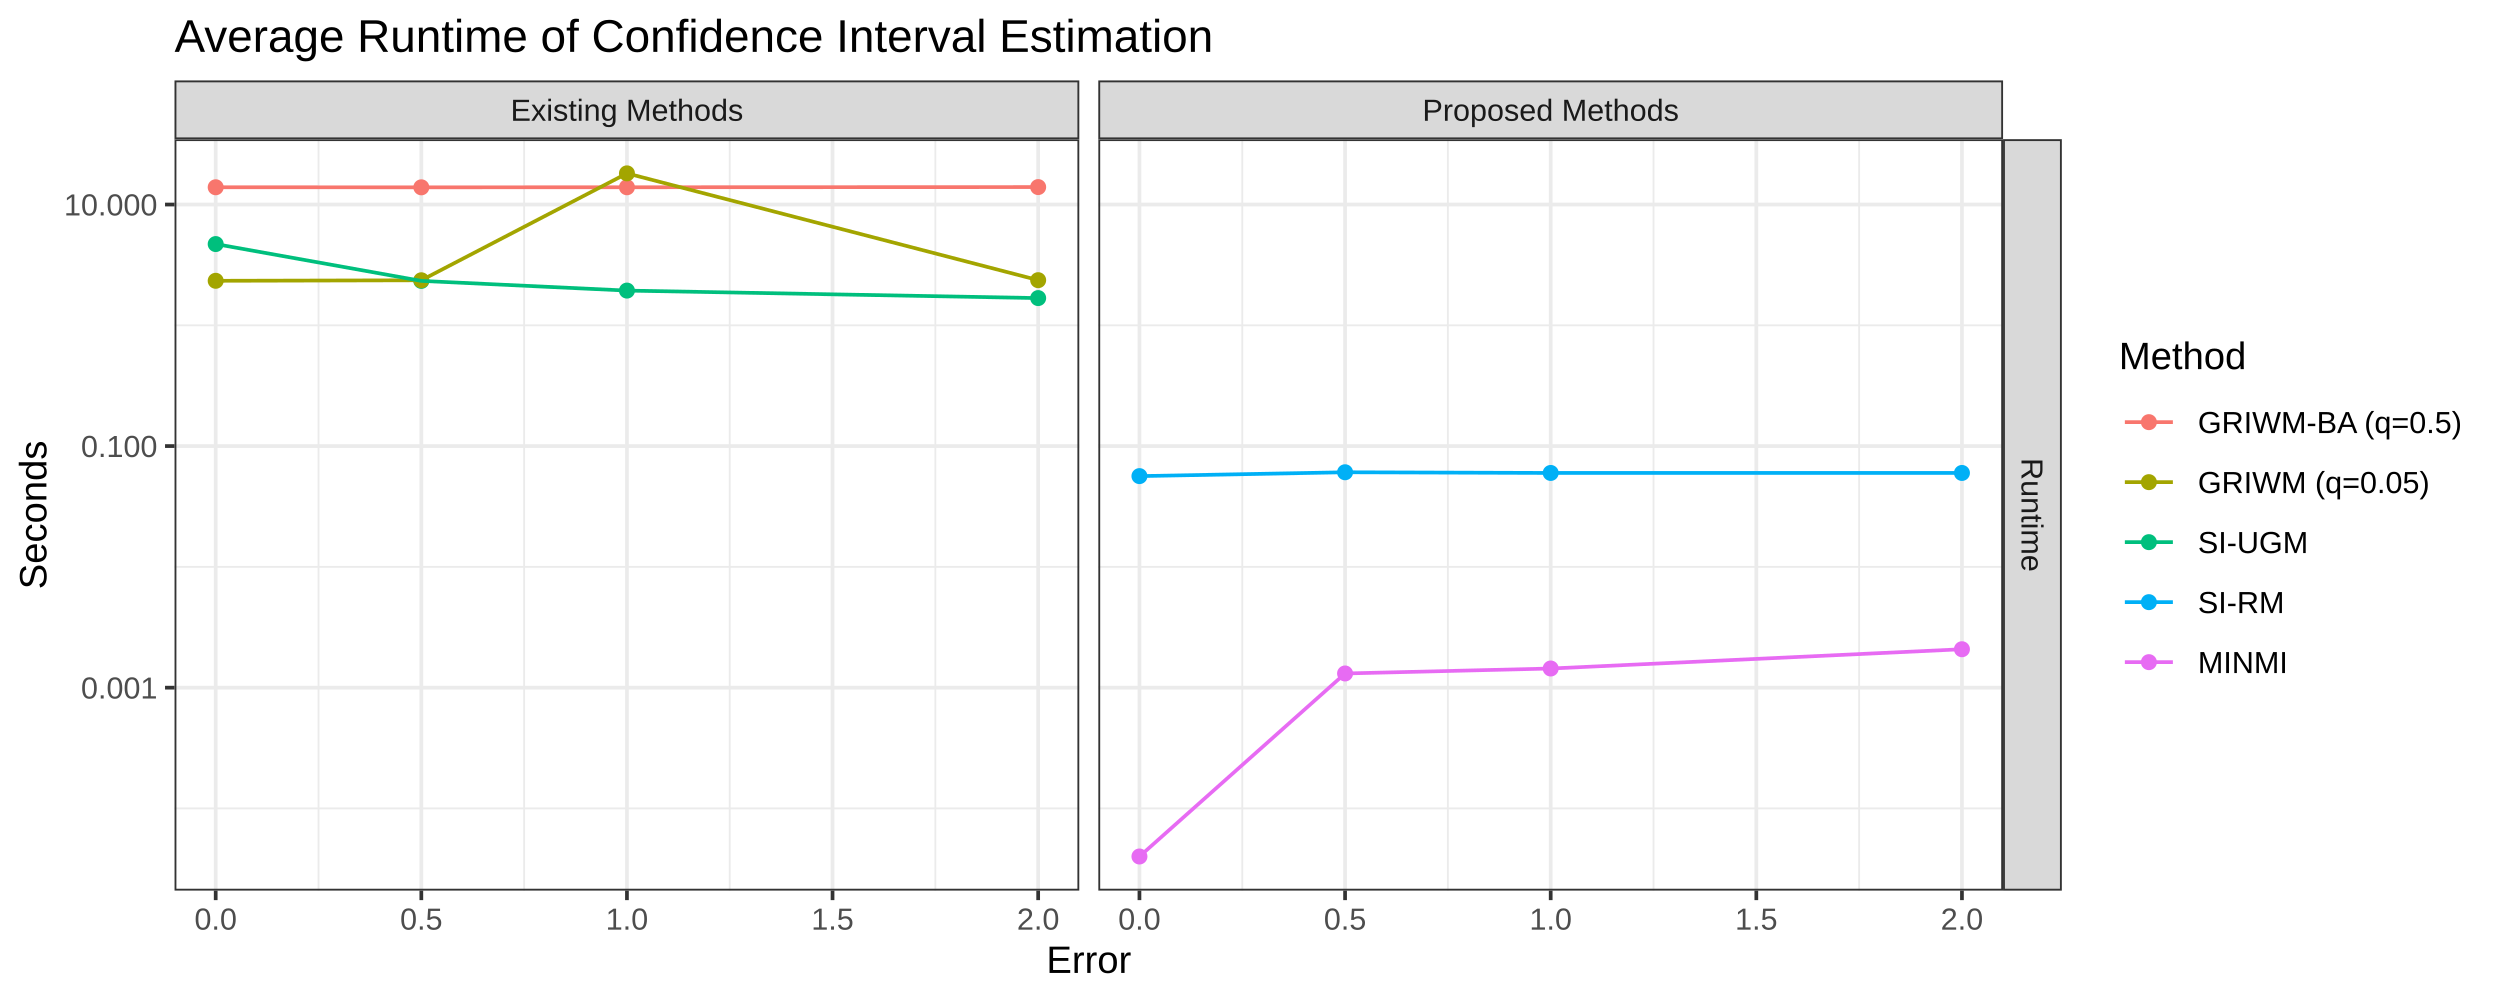
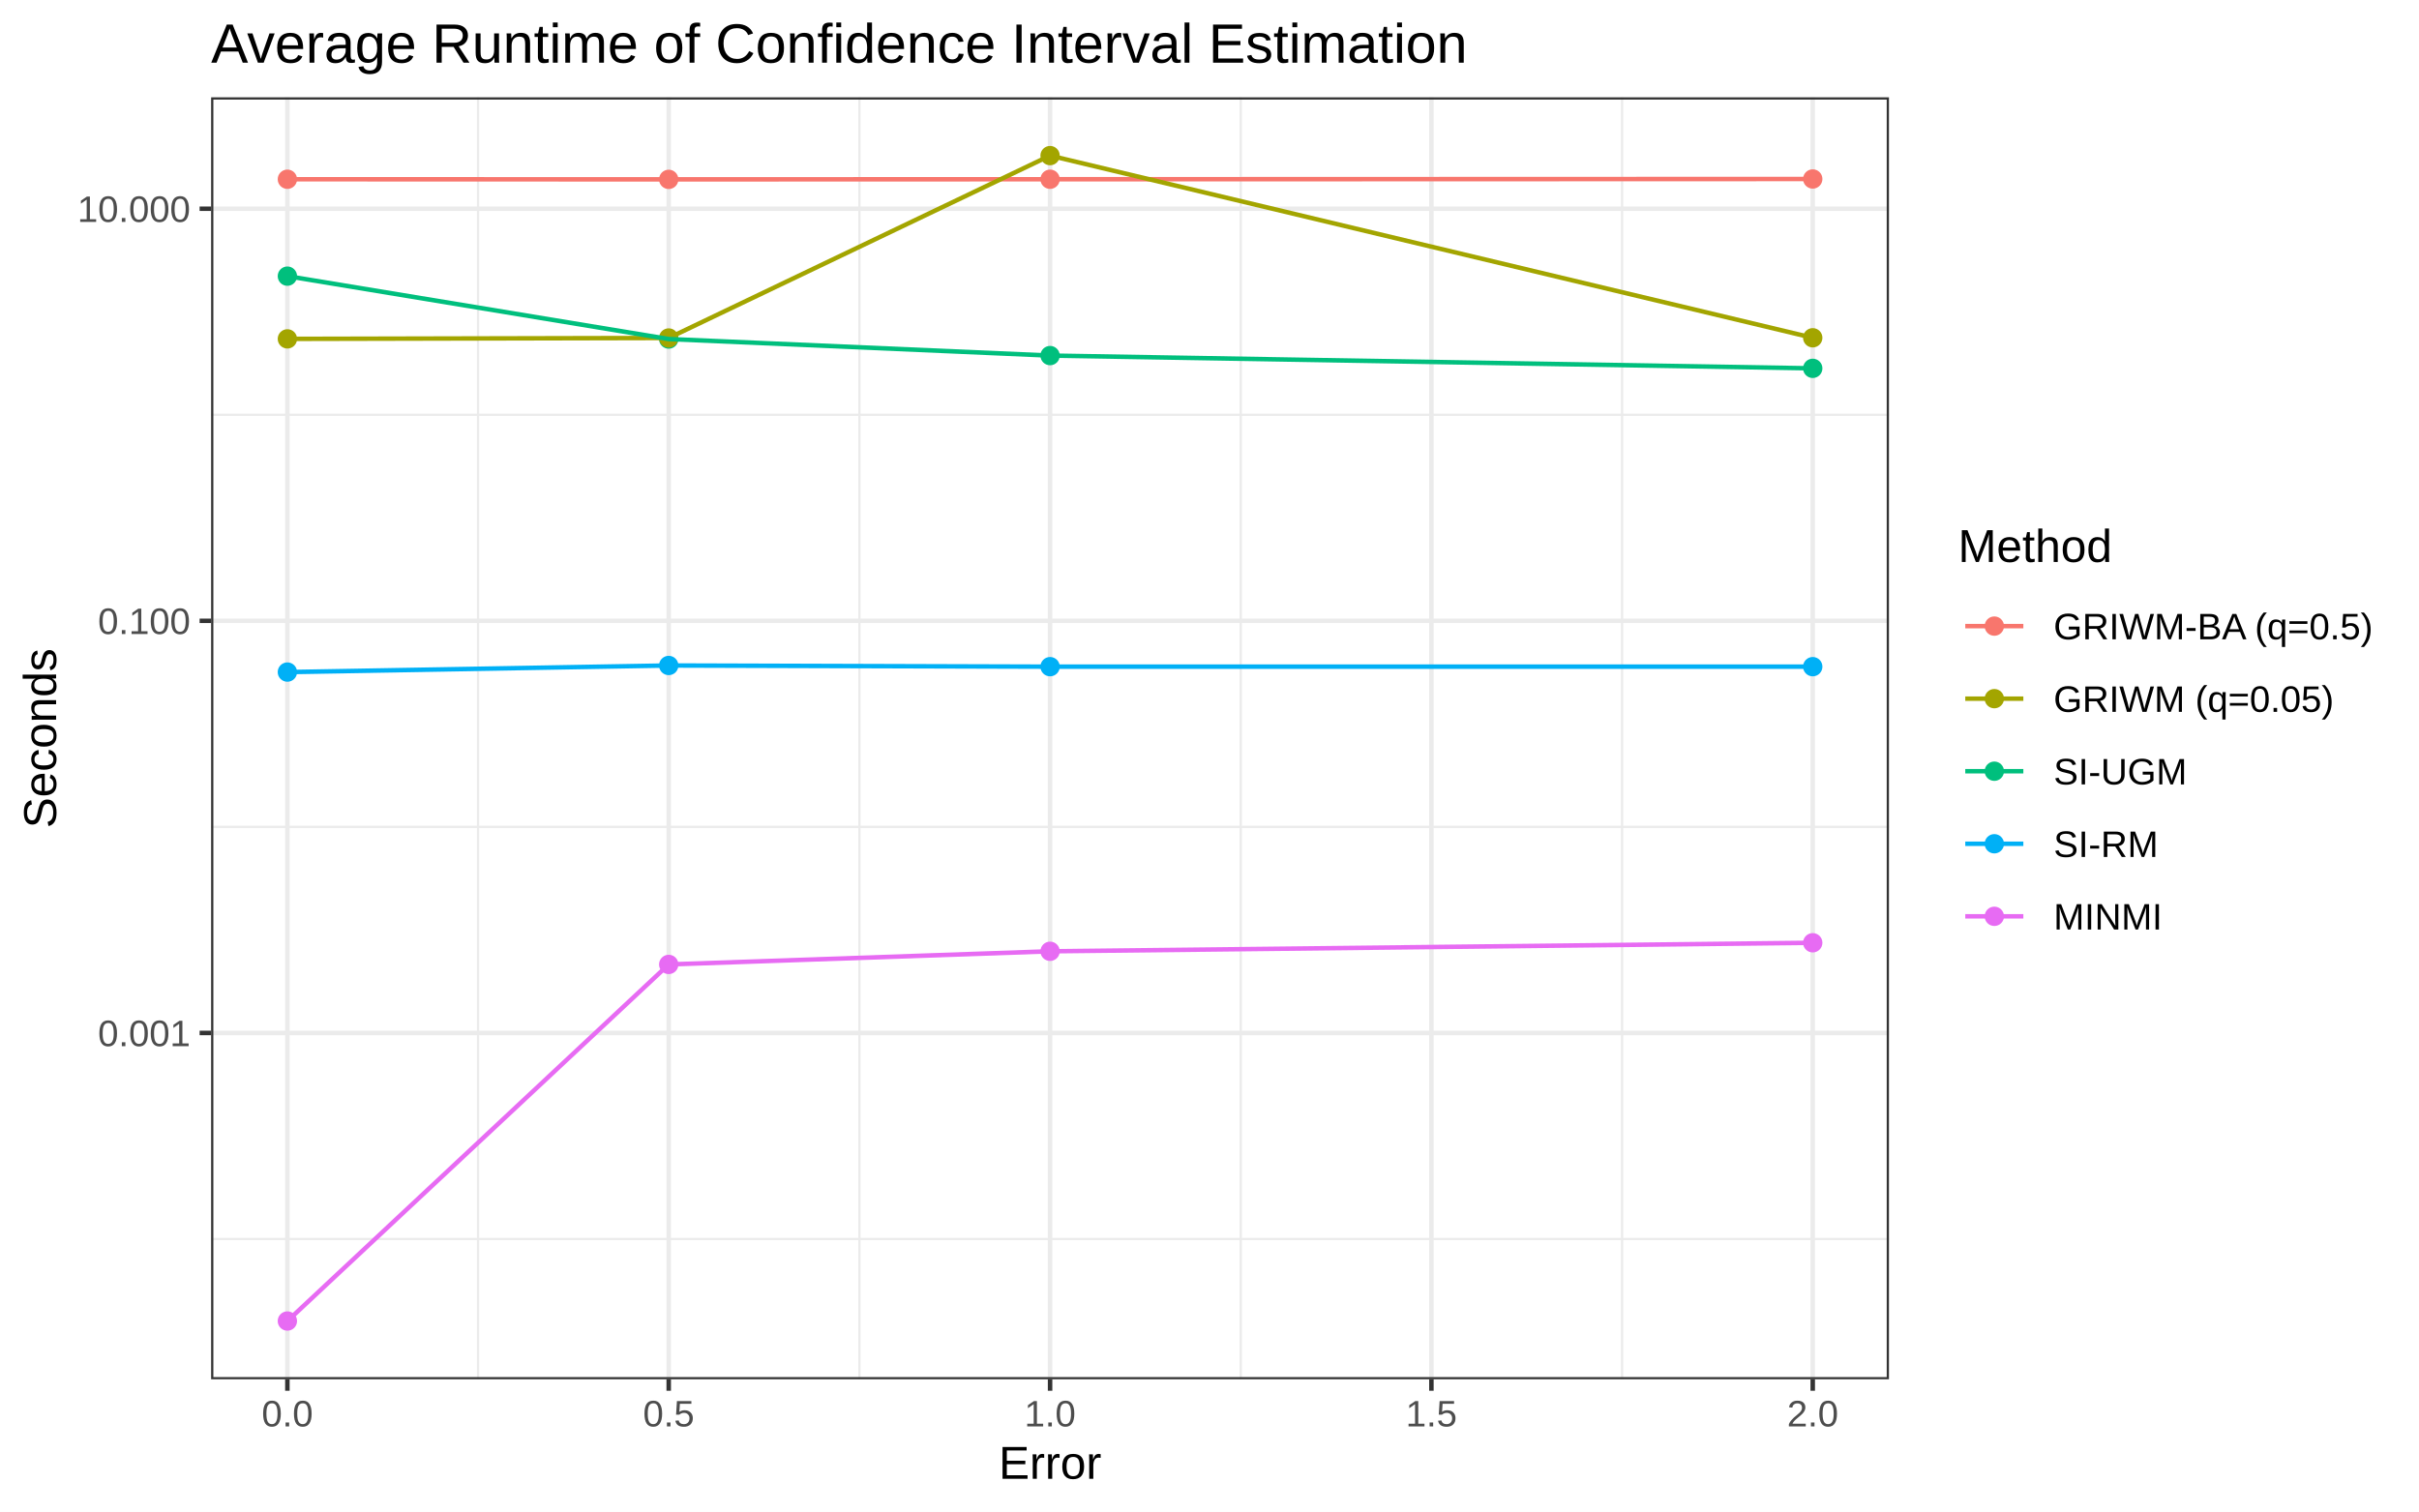
- <svg xmlns="http://www.w3.org/2000/svg" class="svglite" width="720.00pt" height="288.00pt" viewBox="0 0 720.00 288.00">
+ <svg xmlns="http://www.w3.org/2000/svg" class="svglite" width="576.00pt" height="360.00pt" viewBox="0 0 576.00 360.00">
  <defs>
    <style type="text/css">
    .svglite line, .svglite polyline, .svglite polygon, .svglite path, .svglite rect, .svglite circle {
      fill: none;
      stroke: #000000;
      stroke-linecap: round;
      stroke-linejoin: round;
      stroke-miterlimit: 10.00;
    }
    .svglite text {
      white-space: pre;
    }
  </style>
  </defs>
  <rect width="100%" height="100%" style="stroke: none; fill: #FFFFFF;" />
  <defs>
-     <clipPath id="cpMC4wMHw3MjAuMDB8MC4wMHwyODguMDA=">
-       <rect x="0.00" y="0.00" width="720.00" height="288.00" />
+     <clipPath id="cpMC4wMHw1NzYuMDB8MC4wMHwzNjAuMDA=">
+       <rect x="0.00" y="0.00" width="576.00" height="360.00" />
    </clipPath>
  </defs>
-   <g clip-path="url(#cpMC4wMHw3MjAuMDB8MC4wMHwyODguMDA=)">
-     <rect x="-0" y="0.00" width="720.00" height="288.00" style="stroke-width: 1.07; stroke: #FFFFFF; fill: #FFFFFF;" />
+   <g clip-path="url(#cpMC4wMHw1NzYuMDB8MC4wMHwzNjAuMDA=)">
+     <rect x="0.00" y="0.00" width="576.00" height="360.00" style="stroke-width: 1.07; stroke: #FFFFFF; fill: #FFFFFF;" />
  </g>
  <defs>
-     <clipPath id="cpNTAuMjd8MzEwLjg0fDQwLjA5fDI1Ni41MA==">
-       <rect x="50.27" y="40.09" width="260.56" height="216.41" />
+     <clipPath id="cpNTAuMjd8NDQ5LjgwfDIzLjE4fDMyOC41MA==">
+       <rect x="50.27" y="23.18" width="399.52" height="305.33" />
    </clipPath>
  </defs>
-   <g clip-path="url(#cpNTAuMjd8MzEwLjg0fDQwLjA5fDI1Ni41MA==)">
-     <rect x="50.27" y="40.09" width="260.56" height="216.41" style="stroke-width: 1.07; stroke: none; fill: #FFFFFF;" />
-     <polyline points="50.27,232.82 310.84,232.82 " style="stroke-width: 0.53; stroke: #EBEBEB; stroke-linecap: butt;" />
-     <polyline points="50.27,163.26 310.84,163.26 " style="stroke-width: 0.53; stroke: #EBEBEB; stroke-linecap: butt;" />
-     <polyline points="50.27,93.69 310.84,93.69 " style="stroke-width: 0.53; stroke: #EBEBEB; stroke-linecap: butt;" />
-     <polyline points="91.73,256.50 91.73,40.09 " style="stroke-width: 0.53; stroke: #EBEBEB; stroke-linecap: butt;" />
-     <polyline points="150.95,256.50 150.95,40.09 " style="stroke-width: 0.53; stroke: #EBEBEB; stroke-linecap: butt;" />
-     <polyline points="210.16,256.50 210.16,40.09 " style="stroke-width: 0.53; stroke: #EBEBEB; stroke-linecap: butt;" />
-     <polyline points="269.38,256.50 269.38,40.09 " style="stroke-width: 0.53; stroke: #EBEBEB; stroke-linecap: butt;" />
-     <polyline points="50.27,198.04 310.84,198.04 " style="stroke-width: 1.07; stroke: #EBEBEB; stroke-linecap: butt;" />
-     <polyline points="50.27,128.47 310.84,128.47 " style="stroke-width: 1.07; stroke: #EBEBEB; stroke-linecap: butt;" />
-     <polyline points="50.27,58.90 310.84,58.90 " style="stroke-width: 1.07; stroke: #EBEBEB; stroke-linecap: butt;" />
-     <polyline points="62.12,256.50 62.12,40.09 " style="stroke-width: 1.07; stroke: #EBEBEB; stroke-linecap: butt;" />
-     <polyline points="121.34,256.50 121.34,40.09 " style="stroke-width: 1.07; stroke: #EBEBEB; stroke-linecap: butt;" />
-     <polyline points="180.56,256.50 180.56,40.09 " style="stroke-width: 1.07; stroke: #EBEBEB; stroke-linecap: butt;" />
-     <polyline points="239.77,256.50 239.77,40.09 " style="stroke-width: 1.07; stroke: #EBEBEB; stroke-linecap: butt;" />
-     <polyline points="298.99,256.50 298.99,40.09 " style="stroke-width: 1.07; stroke: #EBEBEB; stroke-linecap: butt;" />
-     <circle cx="62.12" cy="70.29" r="1.95" style="stroke-width: 0.71; stroke: #00BF7D; fill: #00BF7D;" />
-     <circle cx="121.34" cy="80.90" r="1.95" style="stroke-width: 0.71; stroke: #00BF7D; fill: #00BF7D;" />
-     <circle cx="298.99" cy="85.85" r="1.95" style="stroke-width: 0.71; stroke: #00BF7D; fill: #00BF7D;" />
-     <circle cx="180.56" cy="83.69" r="1.95" style="stroke-width: 0.71; stroke: #00BF7D; fill: #00BF7D;" />
-     <circle cx="298.99" cy="53.88" r="1.95" style="stroke-width: 0.71; stroke: #F8766D; fill: #F8766D;" />
-     <circle cx="180.56" cy="53.93" r="1.95" style="stroke-width: 0.71; stroke: #F8766D; fill: #F8766D;" />
-     <circle cx="121.34" cy="53.95" r="1.95" style="stroke-width: 0.71; stroke: #F8766D; fill: #F8766D;" />
-     <circle cx="298.99" cy="80.69" r="1.95" style="stroke-width: 0.71; stroke: #A3A500; fill: #A3A500;" />
-     <circle cx="180.56" cy="49.93" r="1.95" style="stroke-width: 0.71; stroke: #A3A500; fill: #A3A500;" />
-     <circle cx="121.34" cy="80.72" r="1.95" style="stroke-width: 0.71; stroke: #A3A500; fill: #A3A500;" />
-     <circle cx="62.12" cy="80.87" r="1.95" style="stroke-width: 0.71; stroke: #A3A500; fill: #A3A500;" />
-     <circle cx="62.12" cy="53.93" r="1.95" style="stroke-width: 0.71; stroke: #F8766D; fill: #F8766D;" />
-     <polyline points="62.12,53.93 121.34,53.95 180.56,53.93 298.99,53.88 " style="stroke-width: 1.07; stroke: #F8766D; stroke-linecap: butt;" />
-     <polyline points="62.12,80.87 121.34,80.72 180.56,49.93 298.99,80.69 " style="stroke-width: 1.07; stroke: #A3A500; stroke-linecap: butt;" />
-     <polyline points="62.12,70.29 121.34,80.90 180.56,83.69 298.99,85.85 " style="stroke-width: 1.07; stroke: #00BF7D; stroke-linecap: butt;" />
-     <rect x="50.27" y="40.09" width="260.56" height="216.41" style="stroke-width: 1.07; stroke: #333333;" />
+   <g clip-path="url(#cpNTAuMjd8NDQ5LjgwfDIzLjE4fDMyOC41MA==)">
+     <rect x="50.27" y="23.18" width="399.52" height="305.33" style="stroke-width: 1.07; stroke: none; fill: #FFFFFF;" />
+     <polyline points="50.27,295.10 449.80,295.10 " style="stroke-width: 0.53; stroke: #EBEBEB; stroke-linecap: butt;" />
+     <polyline points="50.27,196.94 449.80,196.94 " style="stroke-width: 0.53; stroke: #EBEBEB; stroke-linecap: butt;" />
+     <polyline points="50.27,98.79 449.80,98.79 " style="stroke-width: 0.53; stroke: #EBEBEB; stroke-linecap: butt;" />
+     <polyline points="113.83,328.50 113.83,23.18 " style="stroke-width: 0.53; stroke: #EBEBEB; stroke-linecap: butt;" />
+     <polyline points="204.64,328.50 204.64,23.18 " style="stroke-width: 0.53; stroke: #EBEBEB; stroke-linecap: butt;" />
+     <polyline points="295.44,328.50 295.44,23.18 " style="stroke-width: 0.53; stroke: #EBEBEB; stroke-linecap: butt;" />
+     <polyline points="386.24,328.50 386.24,23.18 " style="stroke-width: 0.53; stroke: #EBEBEB; stroke-linecap: butt;" />
+     <polyline points="50.27,246.02 449.80,246.02 " style="stroke-width: 1.07; stroke: #EBEBEB; stroke-linecap: butt;" />
+     <polyline points="50.27,147.86 449.80,147.86 " style="stroke-width: 1.07; stroke: #EBEBEB; stroke-linecap: butt;" />
+     <polyline points="50.27,49.71 449.80,49.71 " style="stroke-width: 1.07; stroke: #EBEBEB; stroke-linecap: butt;" />
+     <polyline points="68.43,328.50 68.43,23.18 " style="stroke-width: 1.07; stroke: #EBEBEB; stroke-linecap: butt;" />
+     <polyline points="159.23,328.50 159.23,23.18 " style="stroke-width: 1.07; stroke: #EBEBEB; stroke-linecap: butt;" />
+     <polyline points="250.04,328.50 250.04,23.18 " style="stroke-width: 1.07; stroke: #EBEBEB; stroke-linecap: butt;" />
+     <polyline points="340.84,328.50 340.84,23.18 " style="stroke-width: 1.07; stroke: #EBEBEB; stroke-linecap: butt;" />
+     <polyline points="431.64,328.50 431.64,23.18 " style="stroke-width: 1.07; stroke: #EBEBEB; stroke-linecap: butt;" />
+     <circle cx="68.43" cy="160.07" r="1.95" style="stroke-width: 0.71; stroke: #00B0F6; fill: #00B0F6;" />
+     <circle cx="68.43" cy="65.77" r="1.95" style="stroke-width: 0.71; stroke: #00BF7D; fill: #00BF7D;" />
+     <circle cx="159.23" cy="158.50" r="1.95" style="stroke-width: 0.71; stroke: #00B0F6; fill: #00B0F6;" />
+     <circle cx="159.23" cy="80.75" r="1.95" style="stroke-width: 0.71; stroke: #00BF7D; fill: #00BF7D;" />
+     <circle cx="159.23" cy="229.70" r="1.95" style="stroke-width: 0.71; stroke: #E76BF3; fill: #E76BF3;" />
+     <circle cx="431.64" cy="158.78" r="1.95" style="stroke-width: 0.71; stroke: #00B0F6; fill: #00B0F6;" />
+     <circle cx="431.64" cy="87.73" r="1.95" style="stroke-width: 0.71; stroke: #00BF7D; fill: #00BF7D;" />
+     <circle cx="431.64" cy="224.54" r="1.95" style="stroke-width: 0.71; stroke: #E76BF3; fill: #E76BF3;" />
+     <circle cx="68.43" cy="314.63" r="1.95" style="stroke-width: 0.71; stroke: #E76BF3; fill: #E76BF3;" />
+     <circle cx="250.04" cy="158.78" r="1.95" style="stroke-width: 0.71; stroke: #00B0F6; fill: #00B0F6;" />
+     <circle cx="250.04" cy="84.69" r="1.95" style="stroke-width: 0.71; stroke: #00BF7D; fill: #00BF7D;" />
+     <circle cx="250.04" cy="226.57" r="1.95" style="stroke-width: 0.71; stroke: #E76BF3; fill: #E76BF3;" />
+     <circle cx="431.64" cy="42.63" r="1.95" style="stroke-width: 0.71; stroke: #F8766D; fill: #F8766D;" />
+     <circle cx="250.04" cy="42.69" r="1.95" style="stroke-width: 0.71; stroke: #F8766D; fill: #F8766D;" />
+     <circle cx="159.23" cy="42.72" r="1.95" style="stroke-width: 0.71; stroke: #F8766D; fill: #F8766D;" />
+     <circle cx="431.64" cy="80.45" r="1.95" style="stroke-width: 0.71; stroke: #A3A500; fill: #A3A500;" />
+     <circle cx="250.04" cy="37.06" r="1.95" style="stroke-width: 0.71; stroke: #A3A500; fill: #A3A500;" />
+     <circle cx="159.23" cy="80.50" r="1.95" style="stroke-width: 0.71; stroke: #A3A500; fill: #A3A500;" />
+     <circle cx="68.43" cy="80.71" r="1.95" style="stroke-width: 0.71; stroke: #A3A500; fill: #A3A500;" />
+     <circle cx="68.43" cy="42.69" r="1.95" style="stroke-width: 0.71; stroke: #F8766D; fill: #F8766D;" />
+     <polyline points="68.43,42.69 159.23,42.72 250.04,42.69 431.64,42.63 " style="stroke-width: 1.07; stroke: #F8766D; stroke-linecap: butt;" />
+     <polyline points="68.43,80.71 159.23,80.50 250.04,37.06 431.64,80.45 " style="stroke-width: 1.07; stroke: #A3A500; stroke-linecap: butt;" />
+     <polyline points="68.43,65.77 159.23,80.75 250.04,84.69 431.64,87.73 " style="stroke-width: 1.07; stroke: #00BF7D; stroke-linecap: butt;" />
+     <polyline points="68.43,160.07 159.23,158.50 250.04,158.78 431.64,158.78 " style="stroke-width: 1.07; stroke: #00B0F6; stroke-linecap: butt;" />
+     <polyline points="68.43,314.63 159.23,229.70 250.04,226.57 431.64,224.54 " style="stroke-width: 1.07; stroke: #E76BF3; stroke-linecap: butt;" />
+     <rect x="50.27" y="23.18" width="399.52" height="305.33" style="stroke-width: 1.07; stroke: #333333;" />
  </g>
-   <g clip-path="url(#cpMC4wMHw3MjAuMDB8MC4wMHwyODguMDA=)">
- </g>
-   <defs>
-     <clipPath id="cpMzE2LjMyfDU3Ni44OHw0MC4wOXwyNTYuNTA=">
-       <rect x="316.32" y="40.09" width="260.56" height="216.41" />
-     </clipPath>
-   </defs>
-   <g clip-path="url(#cpMzE2LjMyfDU3Ni44OHw0MC4wOXwyNTYuNTA=)">
-     <rect x="316.32" y="40.09" width="260.56" height="216.41" style="stroke-width: 1.07; stroke: none; fill: #FFFFFF;" />
-     <polyline points="316.32,232.82 576.88,232.82 " style="stroke-width: 0.53; stroke: #EBEBEB; stroke-linecap: butt;" />
-     <polyline points="316.32,163.26 576.88,163.26 " style="stroke-width: 0.53; stroke: #EBEBEB; stroke-linecap: butt;" />
-     <polyline points="316.32,93.69 576.88,93.69 " style="stroke-width: 0.53; stroke: #EBEBEB; stroke-linecap: butt;" />
-     <polyline points="357.77,256.50 357.77,40.09 " style="stroke-width: 0.53; stroke: #EBEBEB; stroke-linecap: butt;" />
-     <polyline points="416.99,256.50 416.99,40.09 " style="stroke-width: 0.53; stroke: #EBEBEB; stroke-linecap: butt;" />
-     <polyline points="476.21,256.50 476.21,40.09 " style="stroke-width: 0.53; stroke: #EBEBEB; stroke-linecap: butt;" />
-     <polyline points="535.43,256.50 535.43,40.09 " style="stroke-width: 0.53; stroke: #EBEBEB; stroke-linecap: butt;" />
-     <polyline points="316.32,198.04 576.88,198.04 " style="stroke-width: 1.07; stroke: #EBEBEB; stroke-linecap: butt;" />
-     <polyline points="316.32,128.47 576.88,128.47 " style="stroke-width: 1.07; stroke: #EBEBEB; stroke-linecap: butt;" />
-     <polyline points="316.32,58.90 576.88,58.90 " style="stroke-width: 1.07; stroke: #EBEBEB; stroke-linecap: butt;" />
-     <polyline points="328.16,256.50 328.16,40.09 " style="stroke-width: 1.07; stroke: #EBEBEB; stroke-linecap: butt;" />
-     <polyline points="387.38,256.50 387.38,40.09 " style="stroke-width: 1.07; stroke: #EBEBEB; stroke-linecap: butt;" />
-     <polyline points="446.60,256.50 446.60,40.09 " style="stroke-width: 1.07; stroke: #EBEBEB; stroke-linecap: butt;" />
-     <polyline points="505.82,256.50 505.82,40.09 " style="stroke-width: 1.07; stroke: #EBEBEB; stroke-linecap: butt;" />
-     <polyline points="565.04,256.50 565.04,40.09 " style="stroke-width: 1.07; stroke: #EBEBEB; stroke-linecap: butt;" />
-     <circle cx="328.16" cy="137.12" r="1.95" style="stroke-width: 0.71; stroke: #00B0F6; fill: #00B0F6;" />
-     <circle cx="387.38" cy="136.01" r="1.95" style="stroke-width: 0.71; stroke: #00B0F6; fill: #00B0F6;" />
-     <circle cx="387.38" cy="193.96" r="1.95" style="stroke-width: 0.71; stroke: #E76BF3; fill: #E76BF3;" />
-     <circle cx="565.04" cy="136.21" r="1.95" style="stroke-width: 0.71; stroke: #00B0F6; fill: #00B0F6;" />
-     <circle cx="565.04" cy="186.98" r="1.95" style="stroke-width: 0.71; stroke: #E76BF3; fill: #E76BF3;" />
-     <circle cx="328.16" cy="246.67" r="1.95" style="stroke-width: 0.71; stroke: #E76BF3; fill: #E76BF3;" />
-     <circle cx="446.60" cy="136.21" r="1.95" style="stroke-width: 0.71; stroke: #00B0F6; fill: #00B0F6;" />
-     <circle cx="446.60" cy="192.53" r="1.95" style="stroke-width: 0.71; stroke: #E76BF3; fill: #E76BF3;" />
-     <polyline points="328.16,137.12 387.38,136.01 446.60,136.21 565.04,136.21 " style="stroke-width: 1.07; stroke: #00B0F6; stroke-linecap: butt;" />
-     <polyline points="328.16,246.67 387.38,193.96 446.60,192.53 565.04,186.98 " style="stroke-width: 1.07; stroke: #E76BF3; stroke-linecap: butt;" />
-     <rect x="316.32" y="40.09" width="260.56" height="216.41" style="stroke-width: 1.07; stroke: #333333;" />
-   </g>
-   <g clip-path="url(#cpMC4wMHw3MjAuMDB8MC4wMHwyODguMDA=)">
- </g>
-   <defs>
-     <clipPath id="cpNTAuMjd8MzEwLjg0fDIzLjE4fDQwLjA5">
-       <rect x="50.27" y="23.18" width="260.56" height="16.92" />
-     </clipPath>
-   </defs>
-   <g clip-path="url(#cpNTAuMjd8MzEwLjg0fDIzLjE4fDQwLjA5)">
-     <rect x="50.27" y="23.18" width="260.56" height="16.92" style="stroke-width: 1.07; stroke: #333333; fill: #D9D9D9;" />
-     <text x="180.56" y="34.79" text-anchor="middle" style="font-size: 8.80px;fill: #1A1A1A; font-family: &quot;Arial&quot;;" textLength="67.02px" lengthAdjust="spacingAndGlyphs">Existing Methods</text>
-   </g>
-   <g clip-path="url(#cpMC4wMHw3MjAuMDB8MC4wMHwyODguMDA=)">
- </g>
-   <defs>
-     <clipPath id="cpMzE2LjMyfDU3Ni44OHwyMy4xOHw0MC4wOQ==">
-       <rect x="316.32" y="23.18" width="260.56" height="16.92" />
-     </clipPath>
-   </defs>
-   <g clip-path="url(#cpMzE2LjMyfDU3Ni44OHwyMy4xOHw0MC4wOQ==)">
-     <rect x="316.32" y="23.18" width="260.56" height="16.92" style="stroke-width: 1.07; stroke: #333333; fill: #D9D9D9;" />
-     <text x="446.60" y="34.79" text-anchor="middle" style="font-size: 8.80px;fill: #1A1A1A; font-family: &quot;Arial&quot;;" textLength="73.89px" lengthAdjust="spacingAndGlyphs">Proposed Methods</text>
-   </g>
-   <g clip-path="url(#cpMC4wMHw3MjAuMDB8MC4wMHwyODguMDA=)">
- </g>
-   <defs>
-     <clipPath id="cpNTc2Ljg4fDU5My44MHw0MC4wOXwyNTYuNTA=">
-       <rect x="576.88" y="40.09" width="16.92" height="216.41" />
-     </clipPath>
-   </defs>
-   <g clip-path="url(#cpNTc2Ljg4fDU5My44MHw0MC4wOXwyNTYuNTA=)">
-     <rect x="576.88" y="40.09" width="16.92" height="216.41" style="stroke-width: 1.07; stroke: #333333; fill: #D9D9D9;" />
-     <text transform="translate(582.19,148.30) rotate(90)" text-anchor="middle" style="font-size: 8.80px;fill: #1A1A1A; font-family: &quot;Arial&quot;;" textLength="32.77px" lengthAdjust="spacingAndGlyphs">Runtime</text>
-   </g>
-   <g clip-path="url(#cpMC4wMHw3MjAuMDB8MC4wMHwyODguMDA=)">
-     <polyline points="62.12,259.24 62.12,256.50 " style="stroke-width: 1.07; stroke: #333333; stroke-linecap: butt;" />
-     <polyline points="121.34,259.24 121.34,256.50 " style="stroke-width: 1.07; stroke: #333333; stroke-linecap: butt;" />
-     <polyline points="180.56,259.24 180.56,256.50 " style="stroke-width: 1.07; stroke: #333333; stroke-linecap: butt;" />
-     <polyline points="239.77,259.24 239.77,256.50 " style="stroke-width: 1.07; stroke: #333333; stroke-linecap: butt;" />
-     <polyline points="298.99,259.24 298.99,256.50 " style="stroke-width: 1.07; stroke: #333333; stroke-linecap: butt;" />
-     <text x="62.12" y="267.74" text-anchor="middle" style="font-size: 8.80px;fill: #4D4D4D; font-family: &quot;Arial&quot;;" textLength="12.24px" lengthAdjust="spacingAndGlyphs">0.0</text>
-     <text x="121.34" y="267.74" text-anchor="middle" style="font-size: 8.80px;fill: #4D4D4D; font-family: &quot;Arial&quot;;" textLength="12.24px" lengthAdjust="spacingAndGlyphs">0.5</text>
-     <text x="180.56" y="267.74" text-anchor="middle" style="font-size: 8.80px;fill: #4D4D4D; font-family: &quot;Arial&quot;;" textLength="12.24px" lengthAdjust="spacingAndGlyphs">1.0</text>
-     <text x="239.77" y="267.74" text-anchor="middle" style="font-size: 8.80px;fill: #4D4D4D; font-family: &quot;Arial&quot;;" textLength="12.24px" lengthAdjust="spacingAndGlyphs">1.5</text>
-     <text x="298.99" y="267.74" text-anchor="middle" style="font-size: 8.80px;fill: #4D4D4D; font-family: &quot;Arial&quot;;" textLength="12.24px" lengthAdjust="spacingAndGlyphs">2.0</text>
-     <polyline points="328.16,259.24 328.16,256.50 " style="stroke-width: 1.07; stroke: #333333; stroke-linecap: butt;" />
-     <polyline points="387.38,259.24 387.38,256.50 " style="stroke-width: 1.07; stroke: #333333; stroke-linecap: butt;" />
-     <polyline points="446.60,259.24 446.60,256.50 " style="stroke-width: 1.07; stroke: #333333; stroke-linecap: butt;" />
-     <polyline points="505.82,259.24 505.82,256.50 " style="stroke-width: 1.07; stroke: #333333; stroke-linecap: butt;" />
-     <polyline points="565.04,259.24 565.04,256.50 " style="stroke-width: 1.07; stroke: #333333; stroke-linecap: butt;" />
-     <text x="328.16" y="267.74" text-anchor="middle" style="font-size: 8.80px;fill: #4D4D4D; font-family: &quot;Arial&quot;;" textLength="12.24px" lengthAdjust="spacingAndGlyphs">0.0</text>
-     <text x="387.38" y="267.74" text-anchor="middle" style="font-size: 8.80px;fill: #4D4D4D; font-family: &quot;Arial&quot;;" textLength="12.24px" lengthAdjust="spacingAndGlyphs">0.5</text>
-     <text x="446.60" y="267.74" text-anchor="middle" style="font-size: 8.80px;fill: #4D4D4D; font-family: &quot;Arial&quot;;" textLength="12.24px" lengthAdjust="spacingAndGlyphs">1.0</text>
-     <text x="505.82" y="267.74" text-anchor="middle" style="font-size: 8.80px;fill: #4D4D4D; font-family: &quot;Arial&quot;;" textLength="12.24px" lengthAdjust="spacingAndGlyphs">1.5</text>
-     <text x="565.04" y="267.74" text-anchor="middle" style="font-size: 8.80px;fill: #4D4D4D; font-family: &quot;Arial&quot;;" textLength="12.24px" lengthAdjust="spacingAndGlyphs">2.0</text>
-     <text x="45.34" y="201.19" text-anchor="end" style="font-size: 8.80px;fill: #4D4D4D; font-family: &quot;Arial&quot;;" textLength="22.03px" lengthAdjust="spacingAndGlyphs">0.001</text>
-     <text x="45.34" y="131.62" text-anchor="end" style="font-size: 8.80px;fill: #4D4D4D; font-family: &quot;Arial&quot;;" textLength="22.03px" lengthAdjust="spacingAndGlyphs">0.100</text>
-     <text x="45.34" y="62.05" text-anchor="end" style="font-size: 8.80px;fill: #4D4D4D; font-family: &quot;Arial&quot;;" textLength="26.93px" lengthAdjust="spacingAndGlyphs">10.000</text>
-     <polyline points="47.53,198.04 50.27,198.04 " style="stroke-width: 1.07; stroke: #333333; stroke-linecap: butt;" />
-     <polyline points="47.53,128.47 50.27,128.47 " style="stroke-width: 1.07; stroke: #333333; stroke-linecap: butt;" />
-     <polyline points="47.53,58.90 50.27,58.90 " style="stroke-width: 1.07; stroke: #333333; stroke-linecap: butt;" />
-     <text x="313.58" y="280.20" text-anchor="middle" style="font-size: 11.00px; font-family: &quot;Arial&quot;;" textLength="24.45px" lengthAdjust="spacingAndGlyphs">Error</text>
-     <text transform="translate(13.36,148.30) rotate(-90)" text-anchor="middle" style="font-size: 11.00px; font-family: &quot;Arial&quot;;" textLength="42.82px" lengthAdjust="spacingAndGlyphs">Seconds</text>
-     <rect x="604.76" y="91.78" width="109.76" height="113.03" style="stroke-width: 1.07; stroke: none; fill: #FFFFFF;" />
-     <text x="610.24" y="106.30" style="font-size: 11.00px; font-family: &quot;Arial&quot;;" textLength="36.71px" lengthAdjust="spacingAndGlyphs">Method</text>
-     <rect x="610.24" y="112.94" width="17.28" height="17.28" style="stroke-width: 1.07; stroke: none; fill: #FFFFFF;" />
-     <circle cx="618.88" cy="121.58" r="1.95" style="stroke-width: 0.71; stroke: #F8766D; fill: #F8766D;" />
-     <line x1="611.96" y1="121.58" x2="625.79" y2="121.58" style="stroke-width: 1.07; stroke: #F8766D; stroke-linecap: butt;" />
-     <rect x="610.24" y="130.22" width="17.28" height="17.28" style="stroke-width: 1.07; stroke: none; fill: #FFFFFF;" />
-     <circle cx="618.88" cy="138.86" r="1.95" style="stroke-width: 0.71; stroke: #A3A500; fill: #A3A500;" />
-     <line x1="611.96" y1="138.86" x2="625.79" y2="138.86" style="stroke-width: 1.07; stroke: #A3A500; stroke-linecap: butt;" />
-     <rect x="610.24" y="147.50" width="17.28" height="17.28" style="stroke-width: 1.07; stroke: none; fill: #FFFFFF;" />
-     <circle cx="618.88" cy="156.14" r="1.95" style="stroke-width: 0.71; stroke: #00BF7D; fill: #00BF7D;" />
-     <line x1="611.96" y1="156.14" x2="625.79" y2="156.14" style="stroke-width: 1.07; stroke: #00BF7D; stroke-linecap: butt;" />
-     <rect x="610.24" y="164.78" width="17.28" height="17.28" style="stroke-width: 1.07; stroke: none; fill: #FFFFFF;" />
-     <circle cx="618.88" cy="173.42" r="1.95" style="stroke-width: 0.71; stroke: #00B0F6; fill: #00B0F6;" />
-     <line x1="611.96" y1="173.42" x2="625.79" y2="173.42" style="stroke-width: 1.07; stroke: #00B0F6; stroke-linecap: butt;" />
-     <rect x="610.24" y="182.06" width="17.28" height="17.28" style="stroke-width: 1.07; stroke: none; fill: #FFFFFF;" />
-     <circle cx="618.88" cy="190.70" r="1.95" style="stroke-width: 0.71; stroke: #E76BF3; fill: #E76BF3;" />
-     <line x1="611.96" y1="190.70" x2="625.79" y2="190.70" style="stroke-width: 1.07; stroke: #E76BF3; stroke-linecap: butt;" />
-     <text x="632.99" y="124.73" style="font-size: 8.80px; font-family: &quot;Arial&quot;;" textLength="76.05px" lengthAdjust="spacingAndGlyphs">GRIWM-BA (q=0.5)</text>
-     <text x="632.99" y="142.01" style="font-size: 8.80px; font-family: &quot;Arial&quot;;" textLength="66.76px" lengthAdjust="spacingAndGlyphs">GRIWM (q=0.05)</text>
-     <text x="632.99" y="159.29" style="font-size: 8.80px; font-family: &quot;Arial&quot;;" textLength="31.77px" lengthAdjust="spacingAndGlyphs">SI-UGM</text>
-     <text x="632.99" y="176.57" style="font-size: 8.80px; font-family: &quot;Arial&quot;;" textLength="24.93px" lengthAdjust="spacingAndGlyphs">SI-RM</text>
-     <text x="632.99" y="193.85" style="font-size: 8.80px; font-family: &quot;Arial&quot;;" textLength="25.91px" lengthAdjust="spacingAndGlyphs">MINMI</text>
+   <g clip-path="url(#cpMC4wMHw1NzYuMDB8MC4wMHwzNjAuMDA=)">
+     <text x="45.34" y="249.17" text-anchor="end" style="font-size: 8.80px;fill: #4D4D4D; font-family: &quot;Arial&quot;;" textLength="22.03px" lengthAdjust="spacingAndGlyphs">0.001</text>
+     <text x="45.34" y="151.01" text-anchor="end" style="font-size: 8.80px;fill: #4D4D4D; font-family: &quot;Arial&quot;;" textLength="22.03px" lengthAdjust="spacingAndGlyphs">0.100</text>
+     <text x="45.34" y="52.86" text-anchor="end" style="font-size: 8.80px;fill: #4D4D4D; font-family: &quot;Arial&quot;;" textLength="26.93px" lengthAdjust="spacingAndGlyphs">10.000</text>
+     <polyline points="47.53,246.02 50.27,246.02 " style="stroke-width: 1.07; stroke: #333333; stroke-linecap: butt;" />
+     <polyline points="47.53,147.86 50.27,147.86 " style="stroke-width: 1.07; stroke: #333333; stroke-linecap: butt;" />
+     <polyline points="47.53,49.71 50.27,49.71 " style="stroke-width: 1.07; stroke: #333333; stroke-linecap: butt;" />
+     <polyline points="68.43,331.24 68.43,328.50 " style="stroke-width: 1.07; stroke: #333333; stroke-linecap: butt;" />
+     <polyline points="159.23,331.24 159.23,328.50 " style="stroke-width: 1.07; stroke: #333333; stroke-linecap: butt;" />
+     <polyline points="250.04,331.24 250.04,328.50 " style="stroke-width: 1.07; stroke: #333333; stroke-linecap: butt;" />
+     <polyline points="340.84,331.24 340.84,328.50 " style="stroke-width: 1.07; stroke: #333333; stroke-linecap: butt;" />
+     <polyline points="431.64,331.24 431.64,328.50 " style="stroke-width: 1.07; stroke: #333333; stroke-linecap: butt;" />
+     <text x="68.43" y="339.74" text-anchor="middle" style="font-size: 8.80px;fill: #4D4D4D; font-family: &quot;Arial&quot;;" textLength="12.24px" lengthAdjust="spacingAndGlyphs">0.0</text>
+     <text x="159.23" y="339.74" text-anchor="middle" style="font-size: 8.80px;fill: #4D4D4D; font-family: &quot;Arial&quot;;" textLength="12.24px" lengthAdjust="spacingAndGlyphs">0.5</text>
+     <text x="250.04" y="339.74" text-anchor="middle" style="font-size: 8.80px;fill: #4D4D4D; font-family: &quot;Arial&quot;;" textLength="12.24px" lengthAdjust="spacingAndGlyphs">1.0</text>
+     <text x="340.84" y="339.74" text-anchor="middle" style="font-size: 8.80px;fill: #4D4D4D; font-family: &quot;Arial&quot;;" textLength="12.24px" lengthAdjust="spacingAndGlyphs">1.5</text>
+     <text x="431.64" y="339.74" text-anchor="middle" style="font-size: 8.80px;fill: #4D4D4D; font-family: &quot;Arial&quot;;" textLength="12.24px" lengthAdjust="spacingAndGlyphs">2.0</text>
+     <text x="250.04" y="352.20" text-anchor="middle" style="font-size: 11.00px; font-family: &quot;Arial&quot;;" textLength="24.45px" lengthAdjust="spacingAndGlyphs">Error</text>
+     <text transform="translate(13.36,175.84) rotate(-90)" text-anchor="middle" style="font-size: 11.00px; font-family: &quot;Arial&quot;;" textLength="42.82px" lengthAdjust="spacingAndGlyphs">Seconds</text>
+     <rect x="460.76" y="119.32" width="109.76" height="113.03" style="stroke-width: 1.07; stroke: none; fill: #FFFFFF;" />
+     <text x="466.24" y="133.84" style="font-size: 11.00px; font-family: &quot;Arial&quot;;" textLength="36.71px" lengthAdjust="spacingAndGlyphs">Method</text>
+     <rect x="466.24" y="140.48" width="17.28" height="17.28" style="stroke-width: 1.07; stroke: none; fill: #FFFFFF;" />
+     <circle cx="474.88" cy="149.12" r="1.95" style="stroke-width: 0.71; stroke: #F8766D; fill: #F8766D;" />
+     <line x1="467.96" y1="149.12" x2="481.79" y2="149.12" style="stroke-width: 1.07; stroke: #F8766D; stroke-linecap: butt;" />
+     <rect x="466.24" y="157.76" width="17.28" height="17.28" style="stroke-width: 1.07; stroke: none; fill: #FFFFFF;" />
+     <circle cx="474.88" cy="166.40" r="1.95" style="stroke-width: 0.71; stroke: #A3A500; fill: #A3A500;" />
+     <line x1="467.96" y1="166.40" x2="481.79" y2="166.40" style="stroke-width: 1.07; stroke: #A3A500; stroke-linecap: butt;" />
+     <rect x="466.24" y="175.04" width="17.28" height="17.28" style="stroke-width: 1.07; stroke: none; fill: #FFFFFF;" />
+     <circle cx="474.88" cy="183.68" r="1.95" style="stroke-width: 0.71; stroke: #00BF7D; fill: #00BF7D;" />
+     <line x1="467.96" y1="183.68" x2="481.79" y2="183.68" style="stroke-width: 1.07; stroke: #00BF7D; stroke-linecap: butt;" />
+     <rect x="466.24" y="192.32" width="17.28" height="17.28" style="stroke-width: 1.07; stroke: none; fill: #FFFFFF;" />
+     <circle cx="474.88" cy="200.96" r="1.95" style="stroke-width: 0.71; stroke: #00B0F6; fill: #00B0F6;" />
+     <line x1="467.96" y1="200.96" x2="481.79" y2="200.96" style="stroke-width: 1.07; stroke: #00B0F6; stroke-linecap: butt;" />
+     <rect x="466.24" y="209.60" width="17.28" height="17.28" style="stroke-width: 1.07; stroke: none; fill: #FFFFFF;" />
+     <circle cx="474.88" cy="218.24" r="1.95" style="stroke-width: 0.71; stroke: #E76BF3; fill: #E76BF3;" />
+     <line x1="467.96" y1="218.24" x2="481.79" y2="218.24" style="stroke-width: 1.07; stroke: #E76BF3; stroke-linecap: butt;" />
+     <text x="488.99" y="152.27" style="font-size: 8.80px; font-family: &quot;Arial&quot;;" textLength="76.05px" lengthAdjust="spacingAndGlyphs">GRIWM-BA (q=0.5)</text>
+     <text x="488.99" y="169.55" style="font-size: 8.80px; font-family: &quot;Arial&quot;;" textLength="66.76px" lengthAdjust="spacingAndGlyphs">GRIWM (q=0.05)</text>
+     <text x="488.99" y="186.83" style="font-size: 8.80px; font-family: &quot;Arial&quot;;" textLength="31.77px" lengthAdjust="spacingAndGlyphs">SI-UGM</text>
+     <text x="488.99" y="204.11" style="font-size: 8.80px; font-family: &quot;Arial&quot;;" textLength="24.93px" lengthAdjust="spacingAndGlyphs">SI-RM</text>
+     <text x="488.99" y="221.39" style="font-size: 8.80px; font-family: &quot;Arial&quot;;" textLength="25.91px" lengthAdjust="spacingAndGlyphs">MINMI</text>
    <text x="50.27" y="14.93" style="font-size: 13.20px; font-family: &quot;Arial&quot;;" textLength="298.92px" lengthAdjust="spacingAndGlyphs">Average Runtime of Confidence Interval Estimation</text>
  </g>
</svg>
